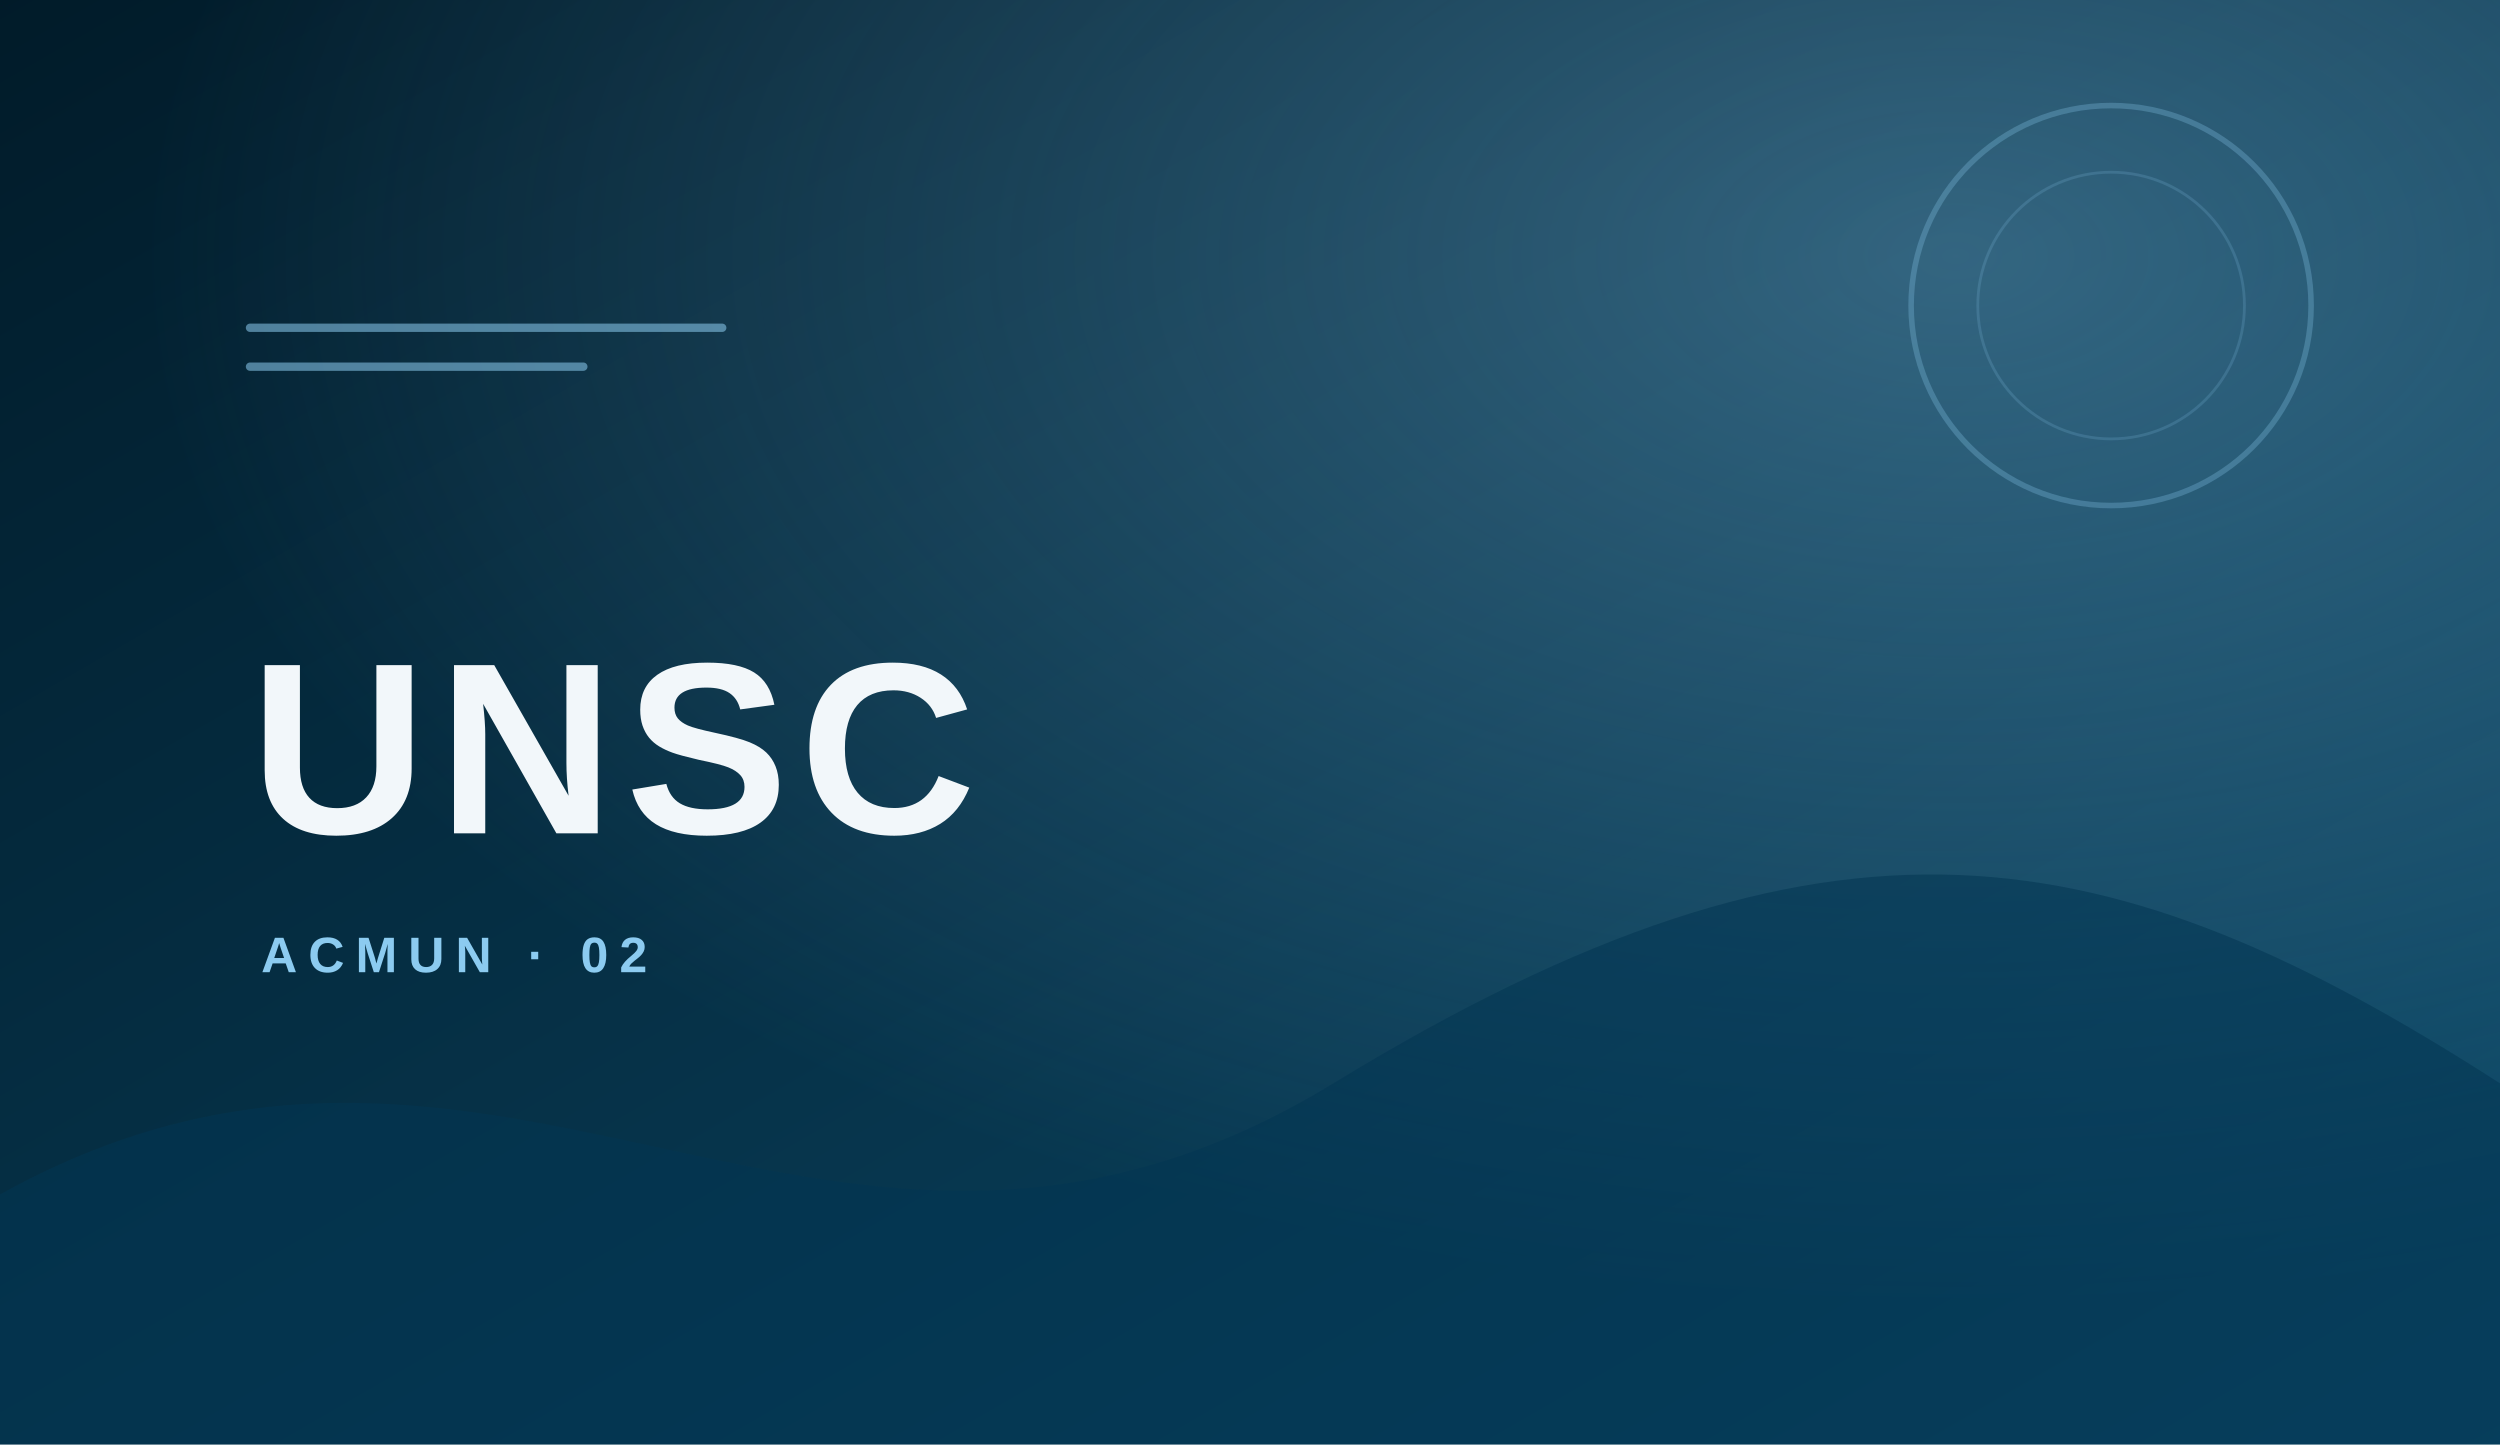
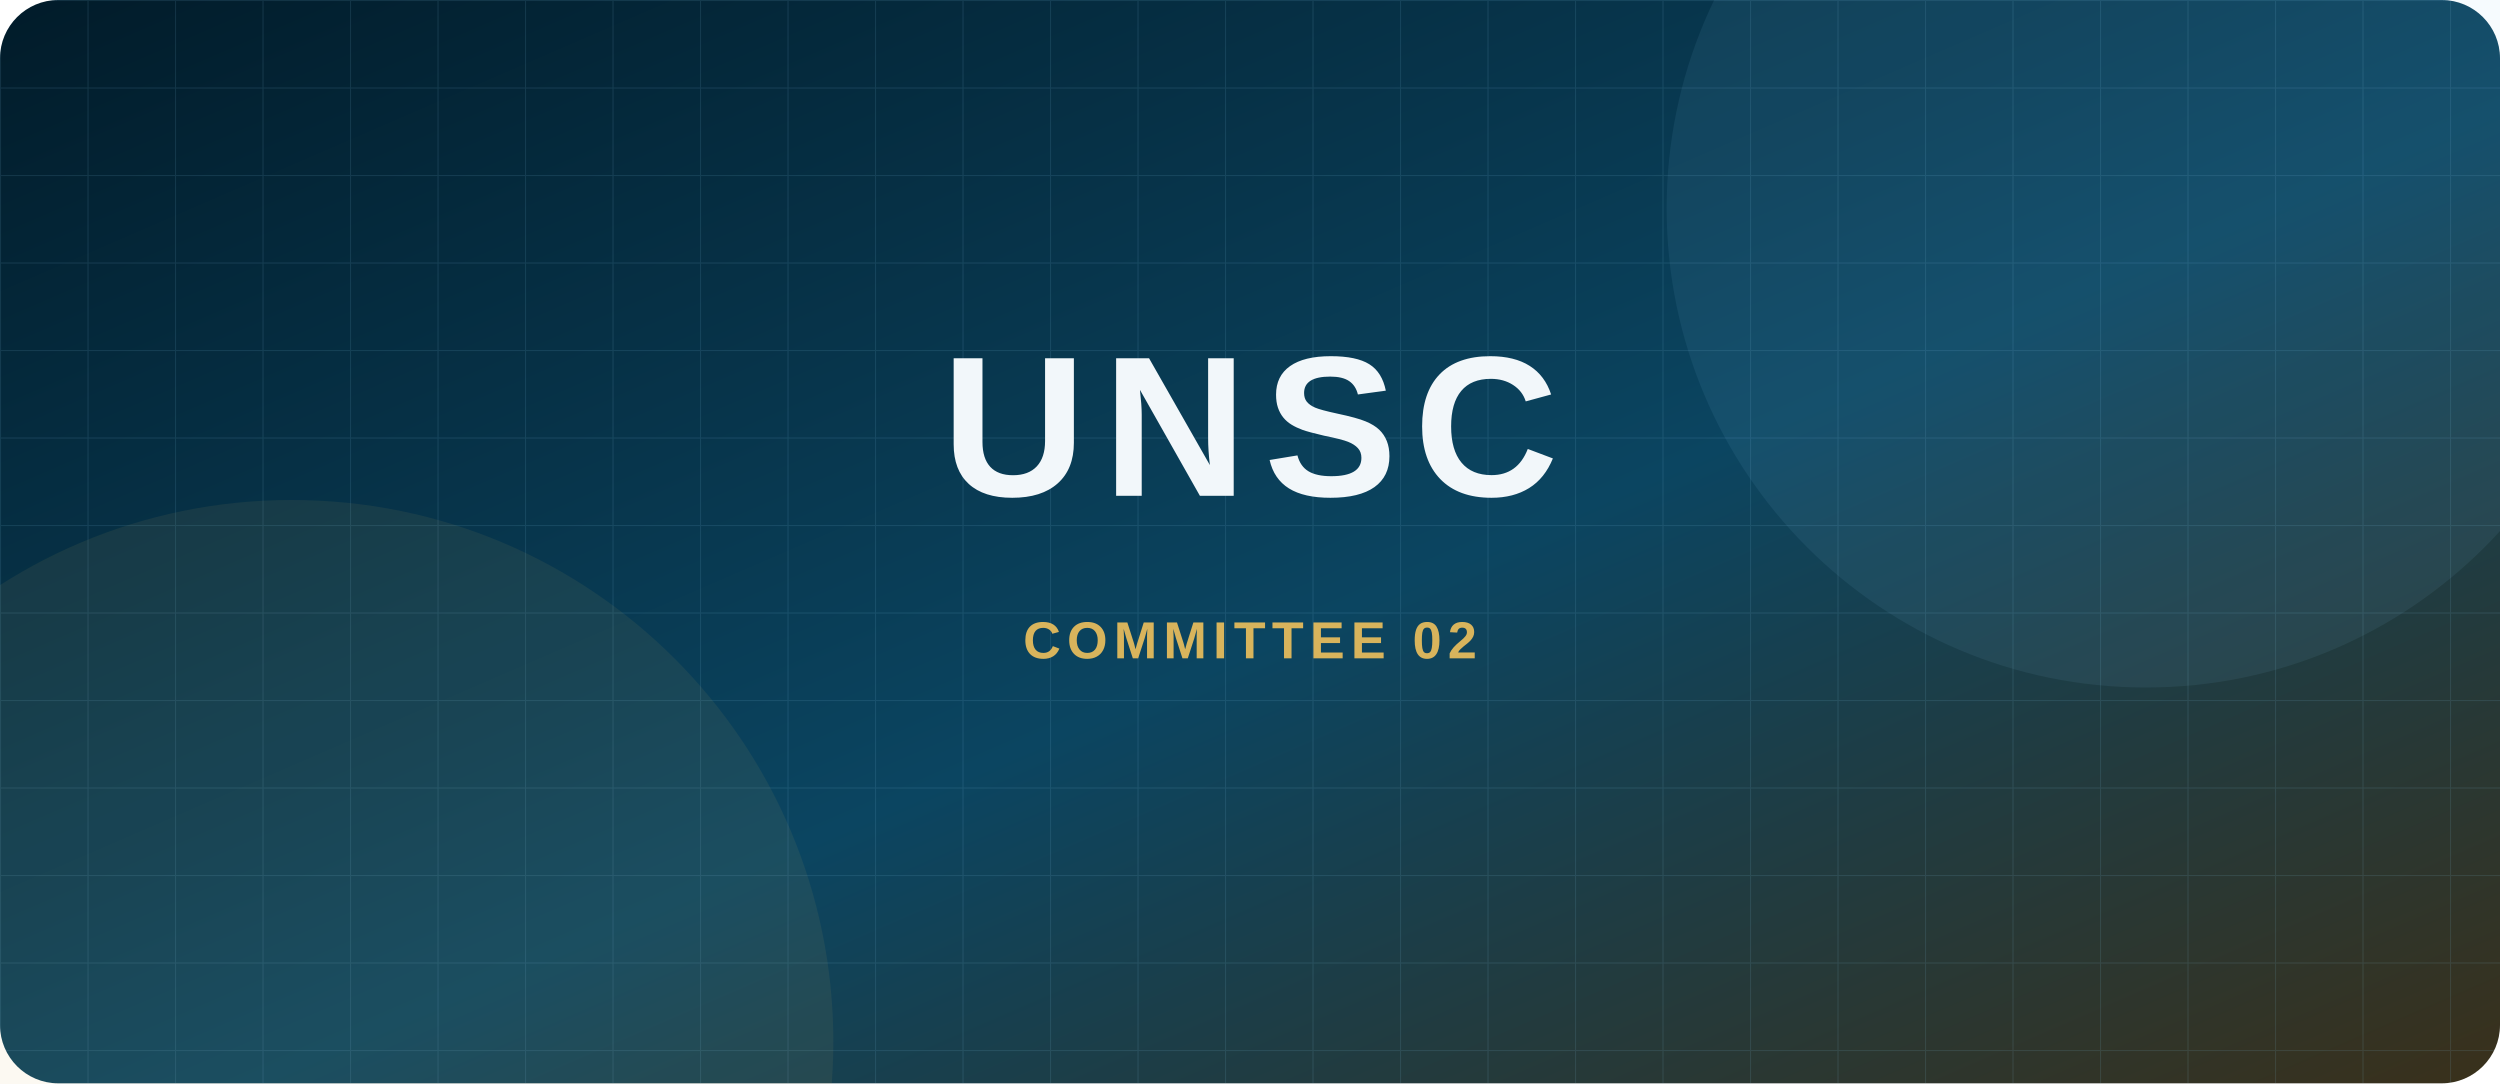
- <svg xmlns="http://www.w3.org/2000/svg" viewBox="0 0 900 520" role="img" aria-labelledby="title desc">
+ <svg xmlns="http://www.w3.org/2000/svg" viewBox="0 0 1200 520" role="img" aria-label="Security Council placeholder artwork">
  <defs>
    <linearGradient id="bg" x1="0" y1="0" x2="1" y2="1">
      <stop stop-color="#011b29" />
-       <stop offset="1" stop-color="#0b4968" />
+       <stop offset=".55" stop-color="#0b4561" />
+       <stop offset="1" stop-color="#3a301a" />
    </linearGradient>
-     <radialGradient id="glow" cx="78%" cy="18%" r="72%">
-       <stop stop-color="#8ccbf0" stop-opacity=".34" />
-       <stop offset="1" stop-color="#8ccbf0" stop-opacity="0" />
-     </radialGradient>
+     <pattern id="grid" width="42" height="42" patternUnits="userSpaceOnUse">
+       <path d="M42 0H0V42" fill="none" stroke="#8ccbf0" stroke-opacity=".12" />
+     </pattern>
  </defs>
-   <rect width="900" height="520" fill="url(#bg)" />
-   <rect width="900" height="520" fill="url(#glow)" />
-   <path d="M0 430 C180 330 300 500 480 390 S760 300 900 390 V520 H0Z" fill="#013552" opacity=".55" />
-   <circle cx="760" cy="110" r="72" fill="none" stroke="#8ccbf0" stroke-opacity=".28" stroke-width="2" />
-   <circle cx="760" cy="110" r="48" fill="none" stroke="#8ccbf0" stroke-opacity=".18" stroke-width="1" />
-   <path d="M90 118H260M90 132H210" stroke="#8ccbf0" stroke-opacity=".55" stroke-width="3" stroke-linecap="round" />
-   <text x="90" y="300" fill="#f2f7fa" font-family="Arial,Helvetica,sans-serif" font-size="88" font-weight="700" letter-spacing="4">UNSC</text>
-   <text x="94" y="350" fill="#8ccbf0" font-family="Arial,Helvetica,sans-serif" font-size="18" font-weight="700" letter-spacing="4">ACMUN · 02</text>
+   <rect width="1200" height="520" rx="28" fill="url(#bg)" />
+   <rect width="1200" height="520" rx="28" fill="url(#grid)" />
+   <circle cx="1030" cy="100" r="230" fill="#8ccbf0" fill-opacity=".08" />
+   <circle cx="140" cy="500" r="260" fill="#d8b45c" fill-opacity=".08" />
+   <text x="600" y="238" text-anchor="middle" font-family="Arial,Helvetica,sans-serif" font-size="96" font-weight="700" letter-spacing="8" fill="#f2f7fa">UNSC</text>
+   <text x="600" y="316" text-anchor="middle" font-family="Arial,Helvetica,sans-serif" font-size="25" font-weight="600" letter-spacing="3" fill="#d8b45c">COMMITTEE 02</text>
</svg>
